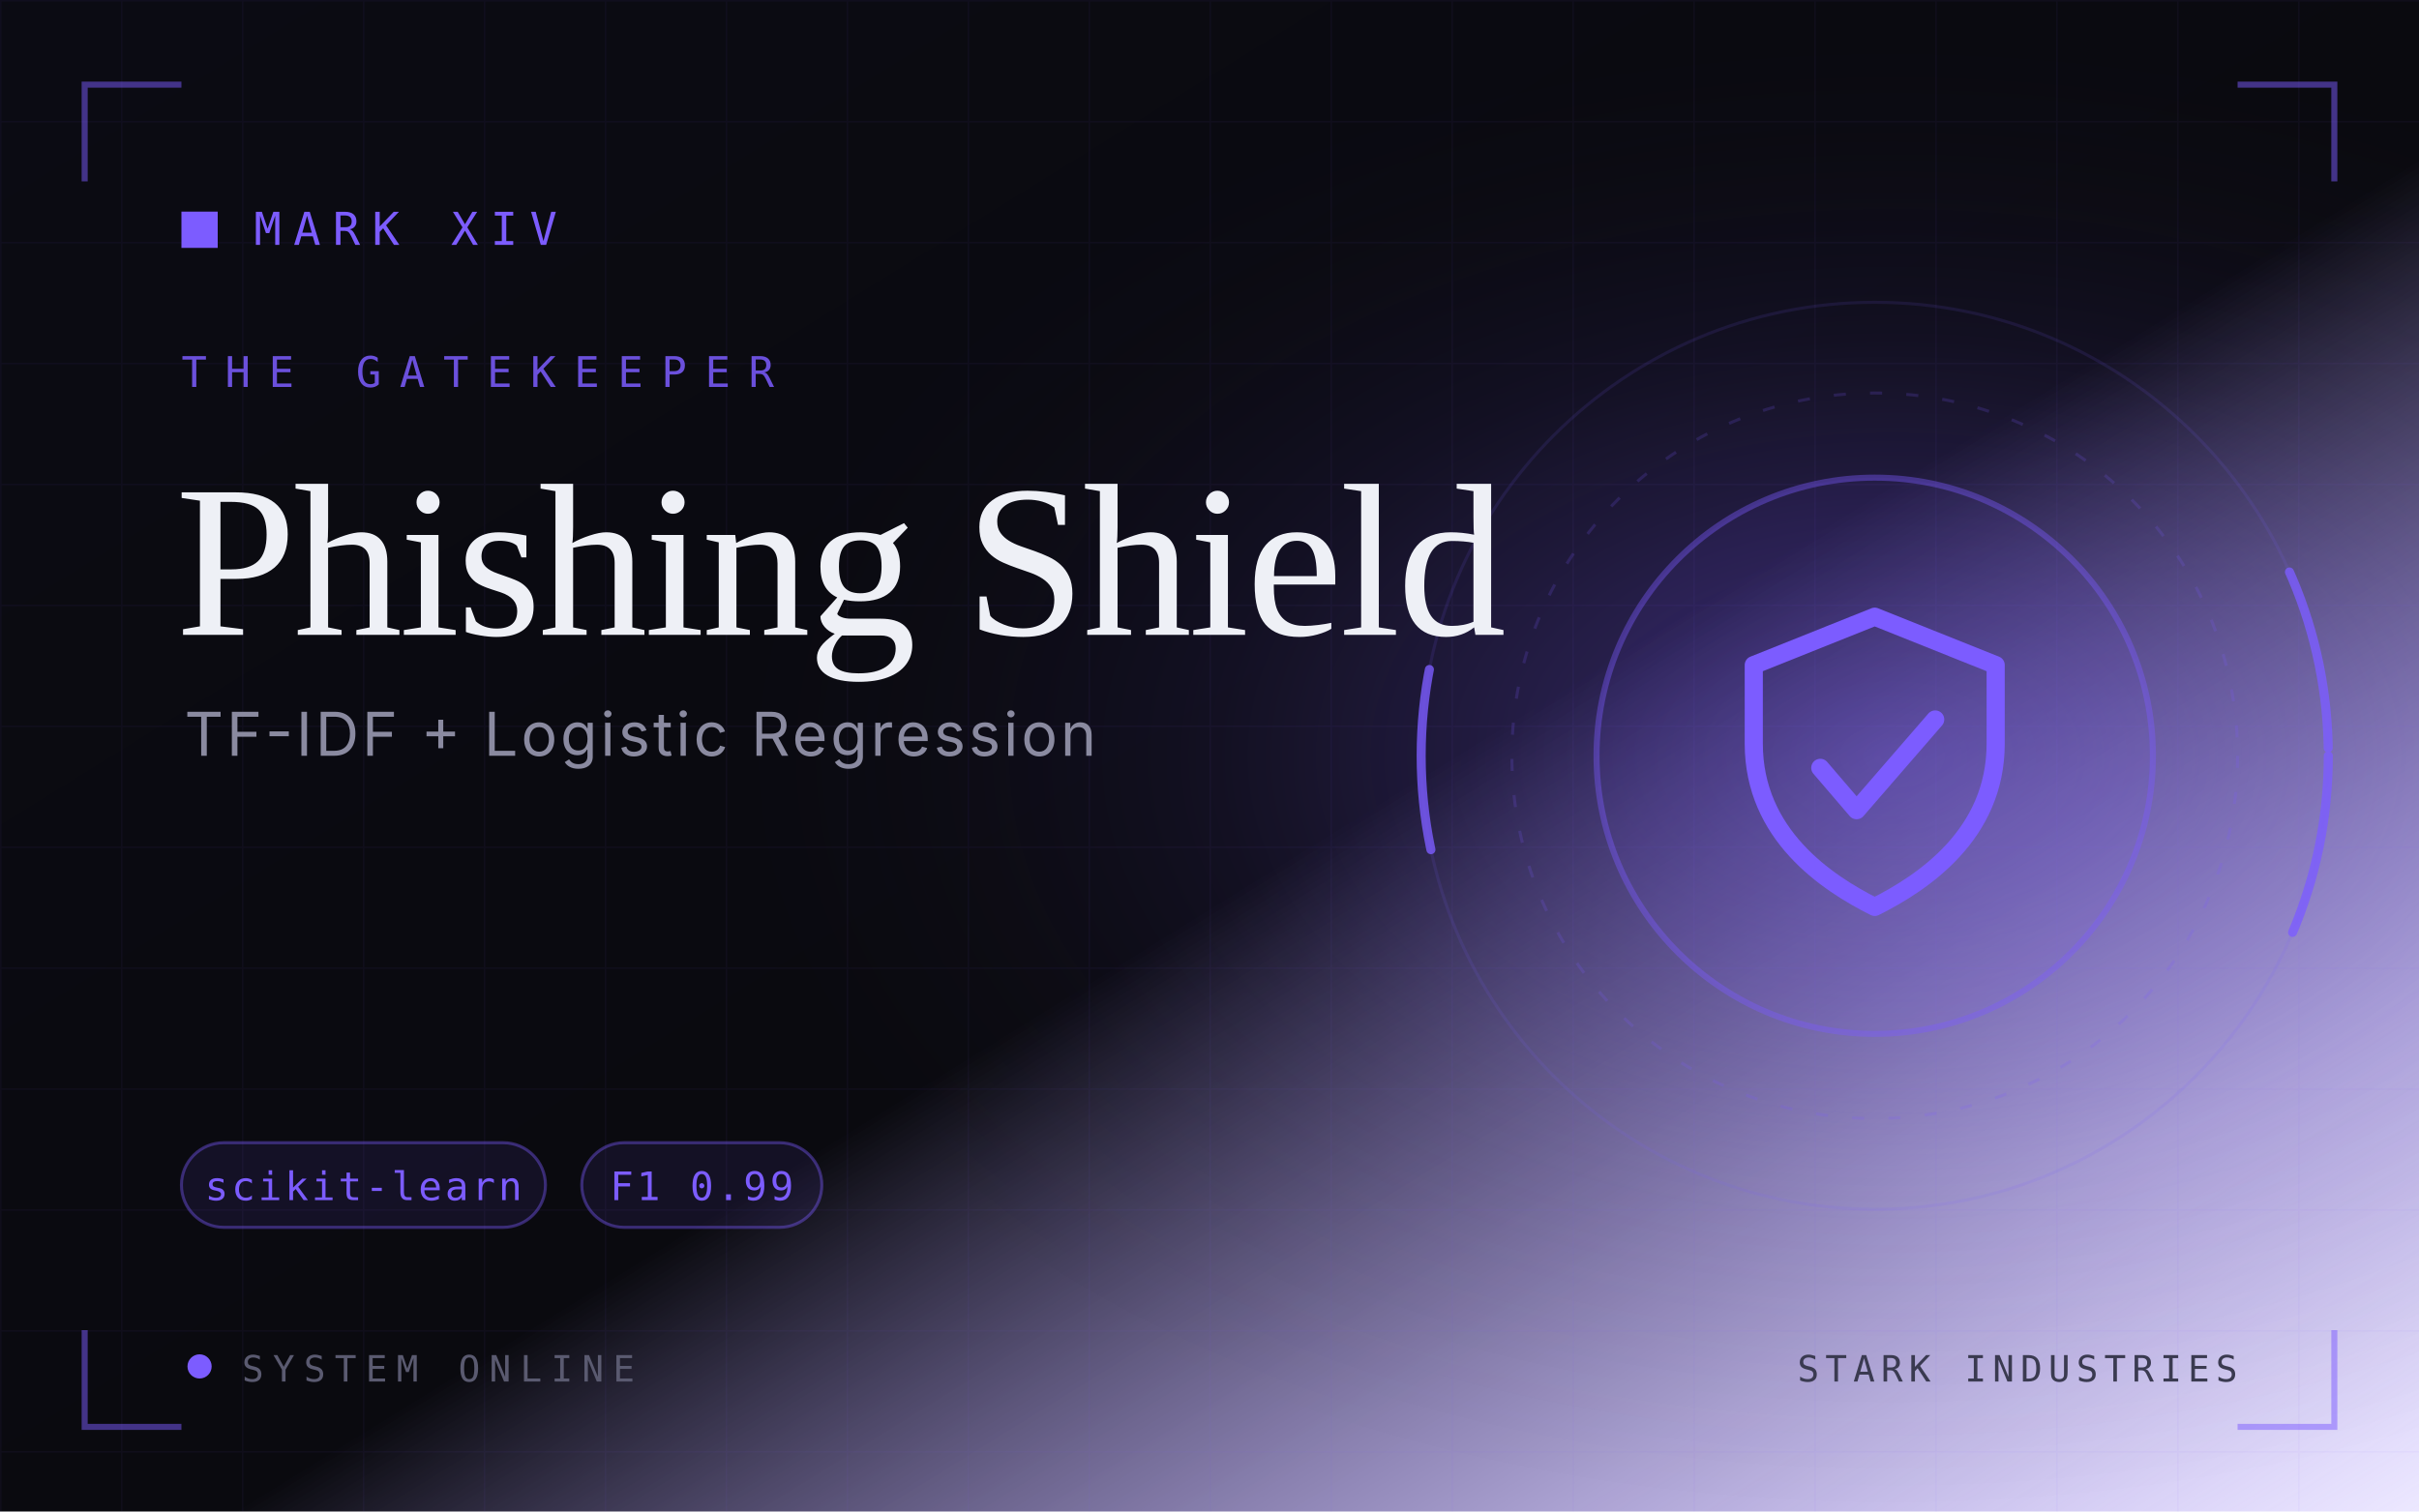
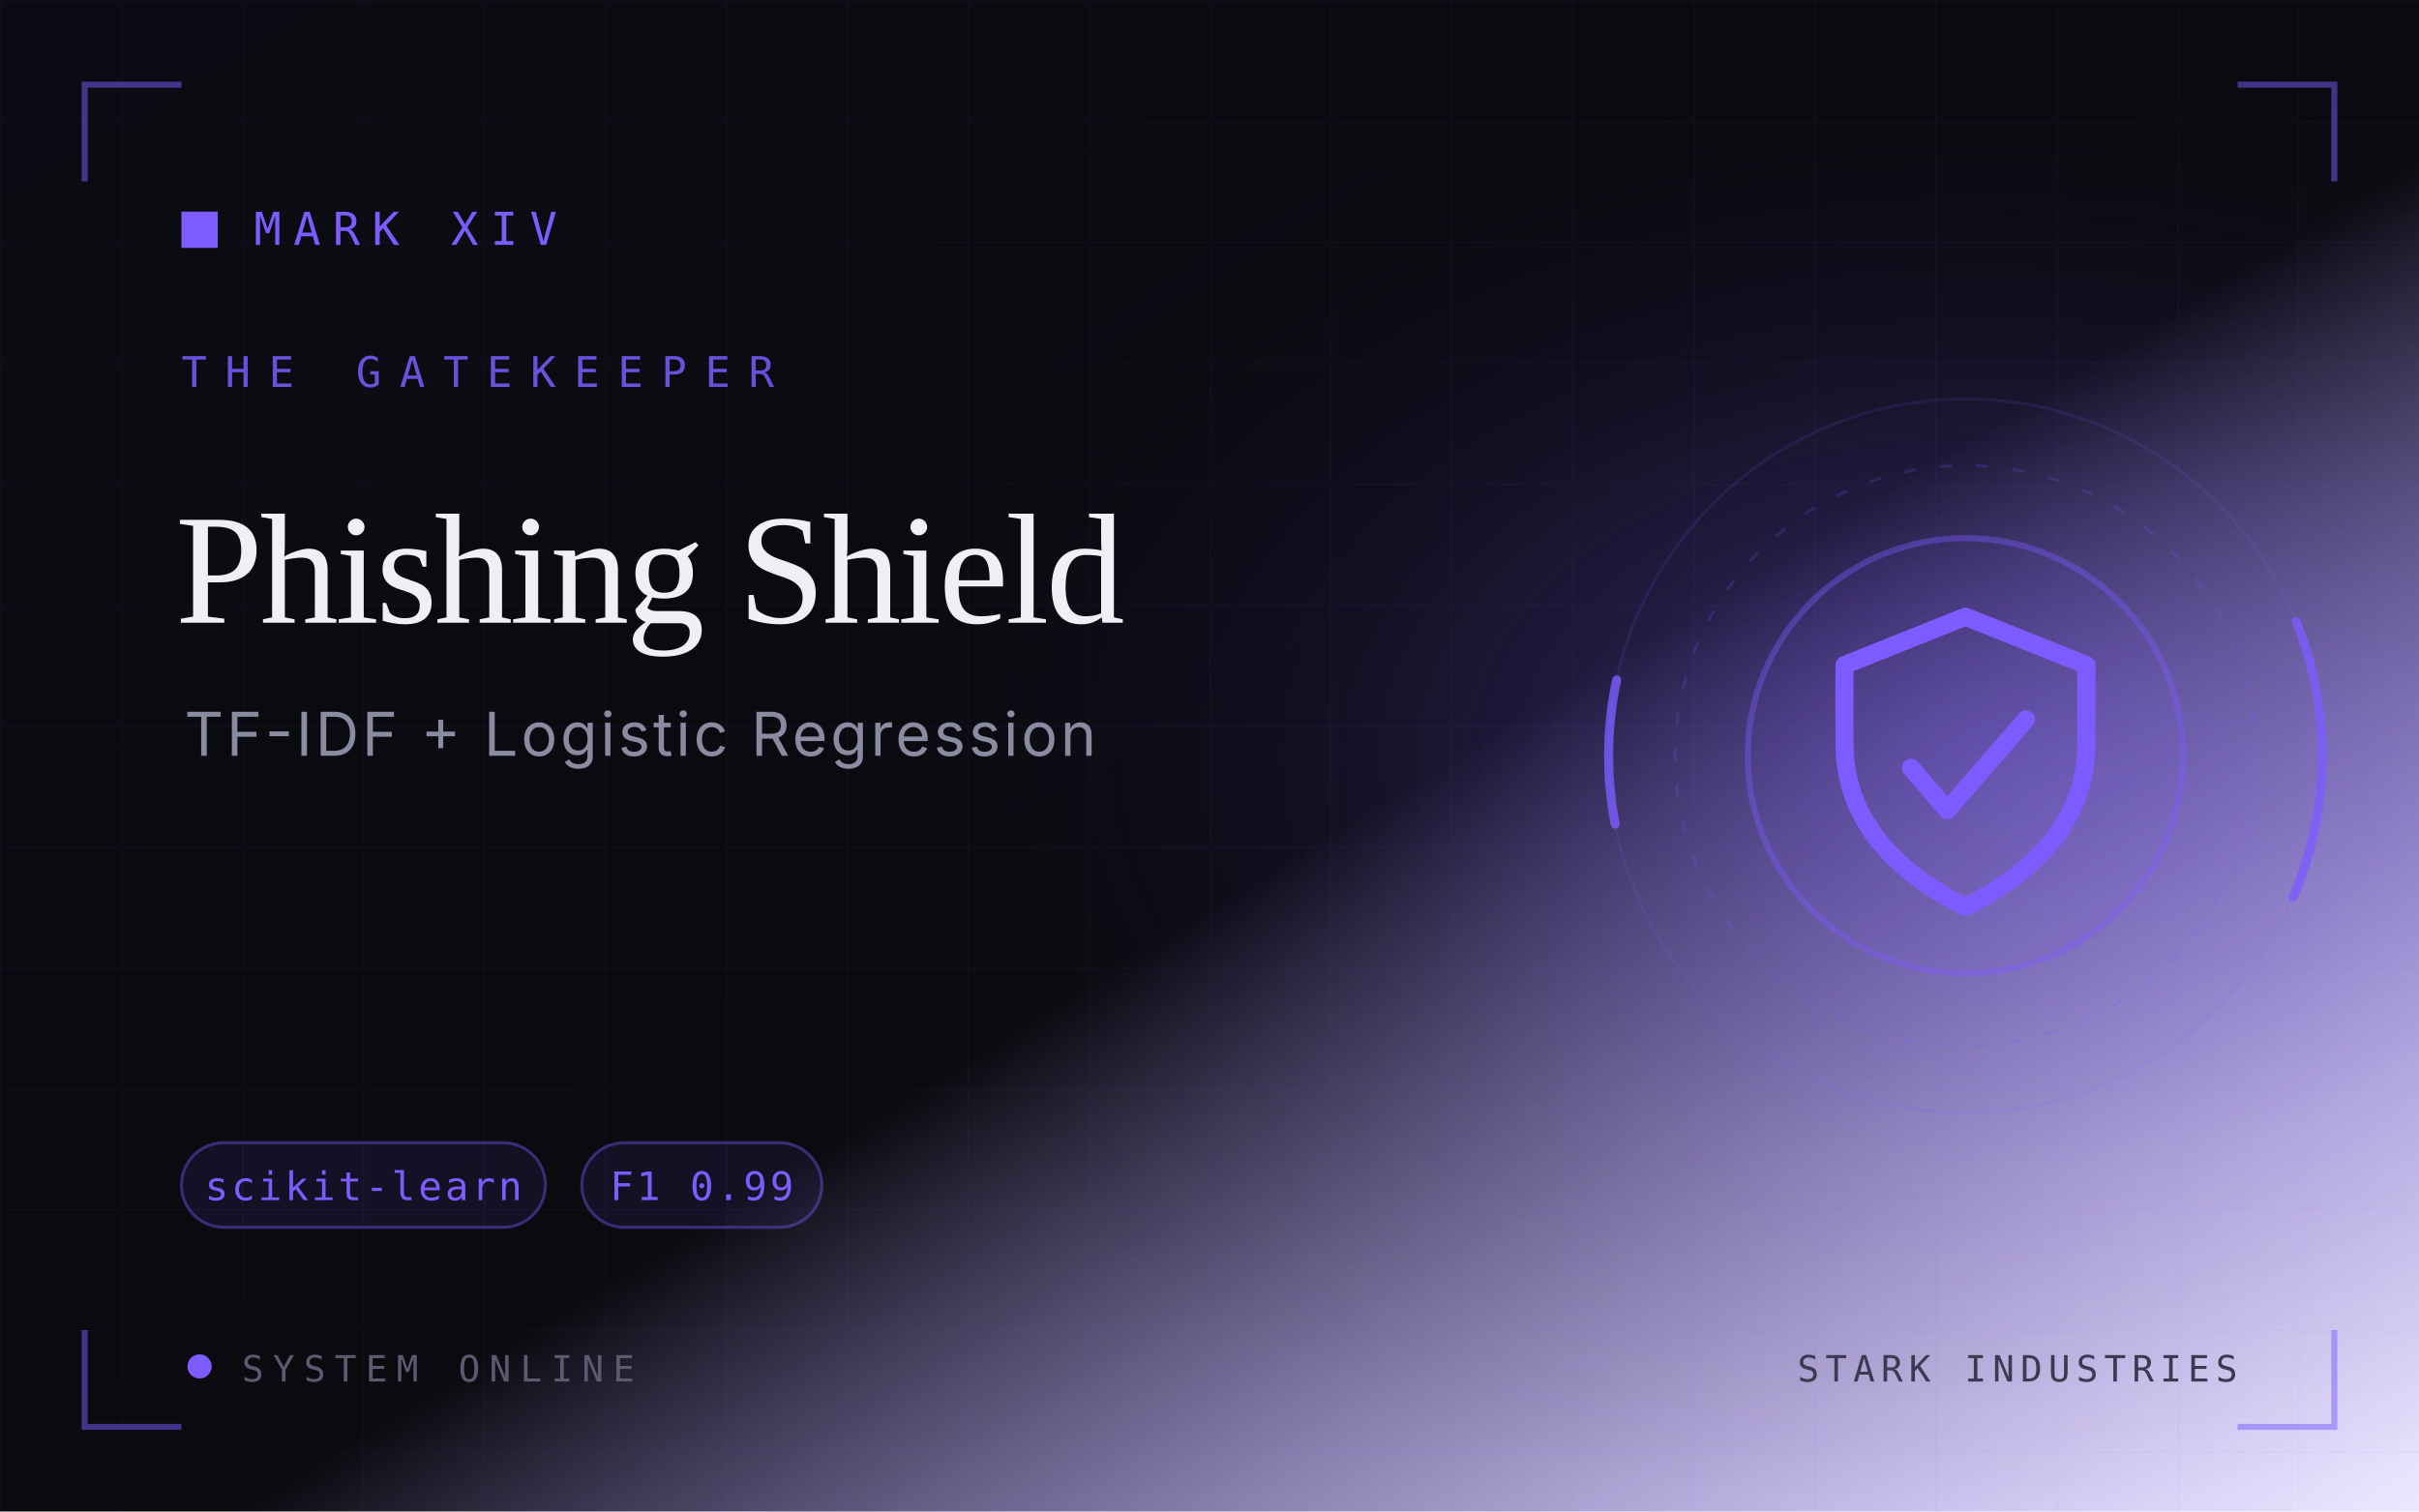
<svg xmlns="http://www.w3.org/2000/svg" viewBox="0 0 800 500" width="800" height="500" role="img" aria-label="Phishing Shield">
  <defs>
    <linearGradient id="bg" x1="0" y1="0" x2="1" y2="1">
      <stop offset="0" stop-color="#0b0b13" />
      <stop offset="0.55" stop-color="#0a0a0f" />
      <stop offset="1" stop-color="rgba(124,92,255,0.14)" />
    </linearGradient>
-     <radialGradient id="glow" cx="0.78" cy="0.5" r="0.5">
+     <radialGradient id="glow" cx="0.82" cy="0.5" r="0.5">
      <stop offset="0" stop-color="rgba(124,92,255,0.4)" />
      <stop offset="0.55" stop-color="rgba(124,92,255,0.08)" />
      <stop offset="1" stop-color="rgba(0,0,0,0)" />
    </radialGradient>
    <pattern id="grid" width="40" height="40" patternUnits="userSpaceOnUse">
      <path d="M40 0 H0 V40" fill="none" stroke="rgba(124,92,255,0.05)" stroke-width="1" />
    </pattern>
  </defs>
  <rect width="800" height="500" fill="url(#bg)" />
  <rect width="800" height="500" fill="url(#grid)" />
  <rect width="800" height="500" fill="url(#glow)" />
  <g stroke="rgba(124,92,255,0.5)" stroke-width="2" fill="none">
    <path d="M28 60 V28 H60" />
    <path d="M740 28 H772 V60" />
    <path d="M28 440 V472 H60" />
    <path d="M772 440 V472 H740" />
  </g>
-   <g transform="translate(620 250)">
-     <circle r="150" fill="none" stroke="rgba(124,92,255,0.12)" stroke-width="1" />
-     <circle r="120" fill="none" stroke="rgba(124,92,255,0.18)" stroke-width="1" stroke-dasharray="4 8" />
-     <circle r="92" fill="none" stroke="rgba(124,92,255,0.4)" stroke-width="2" />
-     <circle r="92" fill="rgba(124,92,255,0.06)" />
-     <circle r="150" fill="none" stroke="#7c5cff" stroke-width="3" stroke-dasharray="60 380" stroke-linecap="round" opacity="0.8" />
+   <g transform="translate(650 250)">
+     <circle r="118" fill="none" stroke="rgba(124,92,255,0.12)" stroke-width="1" />
+     <circle r="96" fill="none" stroke="rgba(124,92,255,0.18)" stroke-width="1" stroke-dasharray="4 8" />
+     <circle r="72" fill="none" stroke="rgba(124,92,255,0.4)" stroke-width="2" />
+     <circle r="72" fill="rgba(124,92,255,0.06)" />
+     <circle r="118" fill="none" stroke="#7c5cff" stroke-width="3" stroke-dasharray="48 300" stroke-linecap="round" opacity="0.8" />
  </g>
-   <g transform="translate(620 250)">
+   <g transform="translate(650 250)">
    <path d="M 0 -46 l 40 16 v 26 c 0 30 -24 46 -40 54 c -16 -8 -40 -24 -40 -54 v -26 z" fill="none" stroke="#7c5cff" stroke-width="6" stroke-linecap="round" stroke-linejoin="round" />
    <path d="M -18 4 l 12 14 l 26 -30" fill="none" stroke="#7c5cff" stroke-width="6" stroke-linecap="round" stroke-linejoin="round" />
  </g>
  <g>
    <rect x="60" y="70" width="12" height="12" fill="#7c5cff" />
    <text x="84" y="81" font-family="'JetBrains Mono', monospace" font-size="15" fill="#7c5cff" letter-spacing="4">MARK XIV</text>
    <text x="60" y="128" font-family="'JetBrains Mono', monospace" font-size="14" fill="rgba(124,92,255,0.85)" letter-spacing="6">THE GATEKEEPER</text>
-     <text x="58" y="210" font-family="Georgia, 'Times New Roman', serif" font-size="72" fill="#eef0f6" letter-spacing="-1">Phishing Shield</text>
+     <text x="58" y="206" font-family="Georgia, 'Times New Roman', serif" font-size="52" fill="#eef0f6" letter-spacing="-1">Phishing Shield</text>
    <text x="61" y="250" font-family="'Inter', system-ui, sans-serif" font-size="20" fill="#8a8aa0" letter-spacing="1">TF-IDF + Logistic Regression</text>
  </g>
  <g>
    <rect x="60" y="378" width="120.4" height="28" rx="14" fill="rgba(124,92,255,0.09)" stroke="rgba(124,92,255,0.4)" />
    <text x="120.2" y="397" font-family="'JetBrains Mono', monospace" font-size="13" fill="#7c5cff" text-anchor="middle" letter-spacing="1">scikit-learn</text>
  </g>
  <g>
    <rect x="192.4" y="378" width="79.4" height="28" rx="14" fill="rgba(124,92,255,0.09)" stroke="rgba(124,92,255,0.4)" />
    <text x="232.1" y="397" font-family="'JetBrains Mono', monospace" font-size="13" fill="#7c5cff" text-anchor="middle" letter-spacing="1">F1 0.99</text>
  </g>
  <g>
    <circle cx="66" cy="452" r="4" fill="#7c5cff" />
    <text x="80" y="457" font-family="'JetBrains Mono', monospace" font-size="12" fill="#5a5a70" letter-spacing="3">SYSTEM ONLINE</text>
  </g>
  <text x="740" y="457" font-family="'JetBrains Mono', monospace" font-size="12" fill="#3a3a50" text-anchor="end" letter-spacing="2">STARK INDUSTRIES</text>
</svg>
